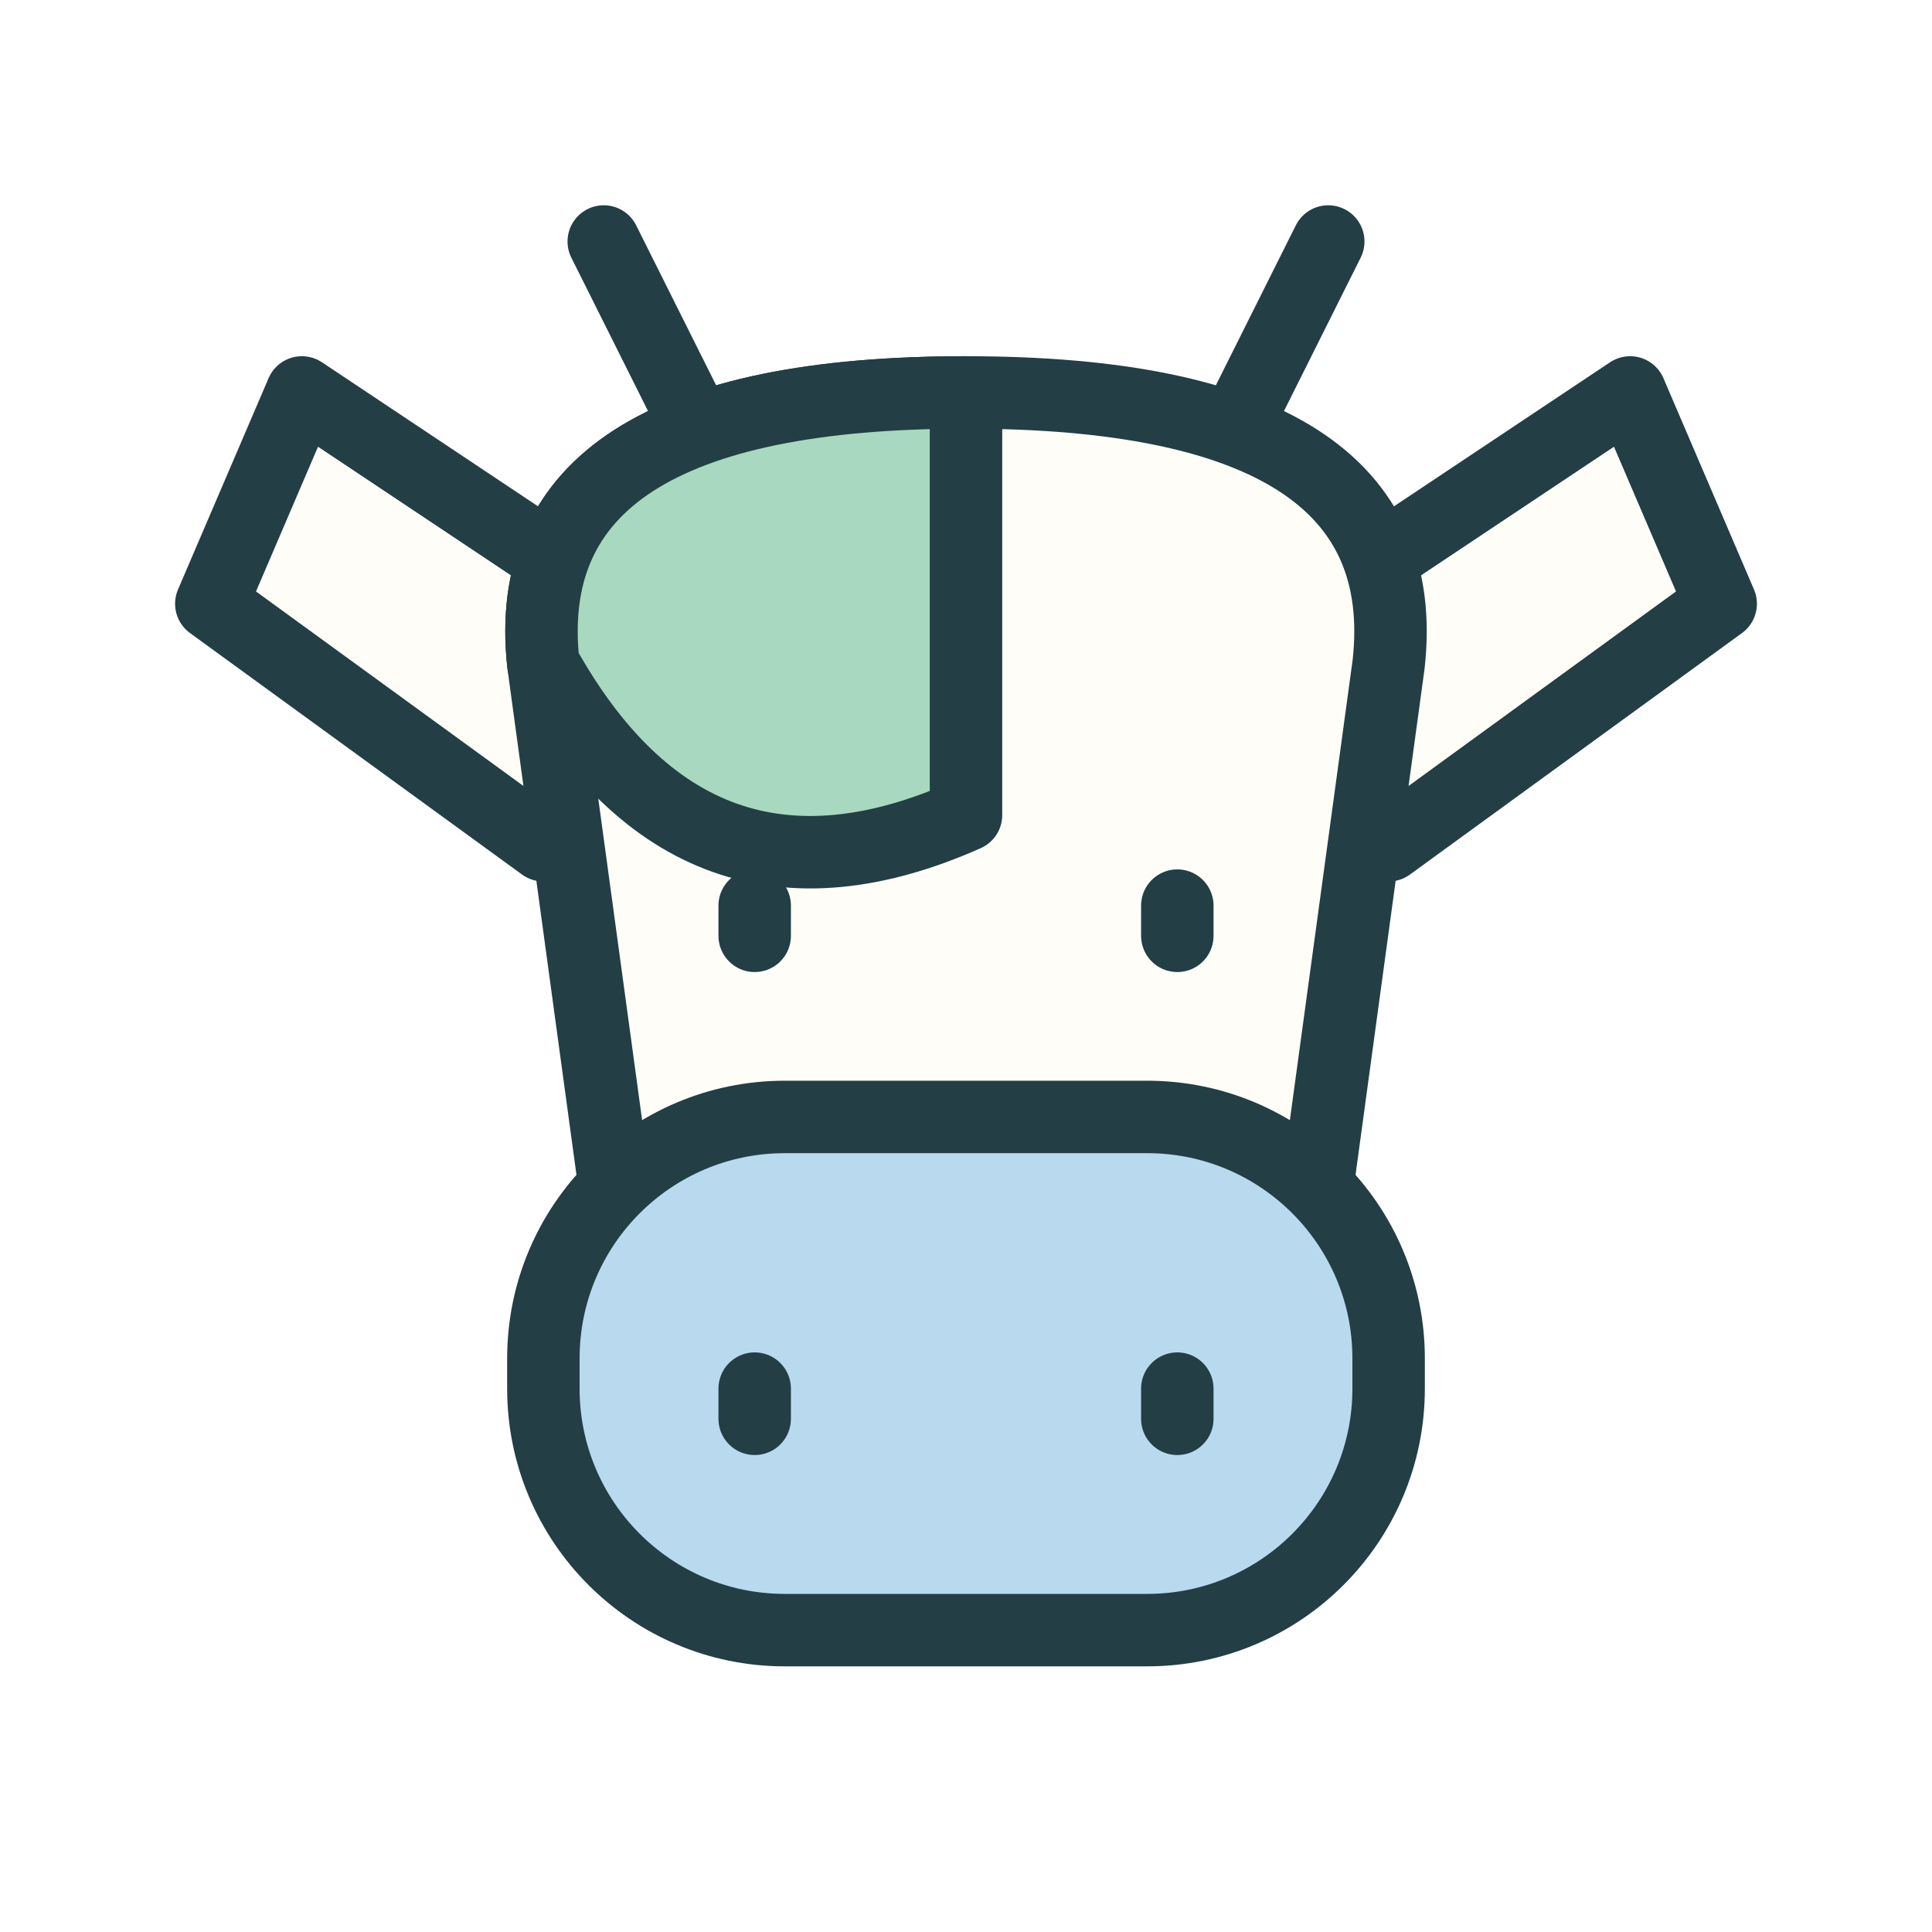
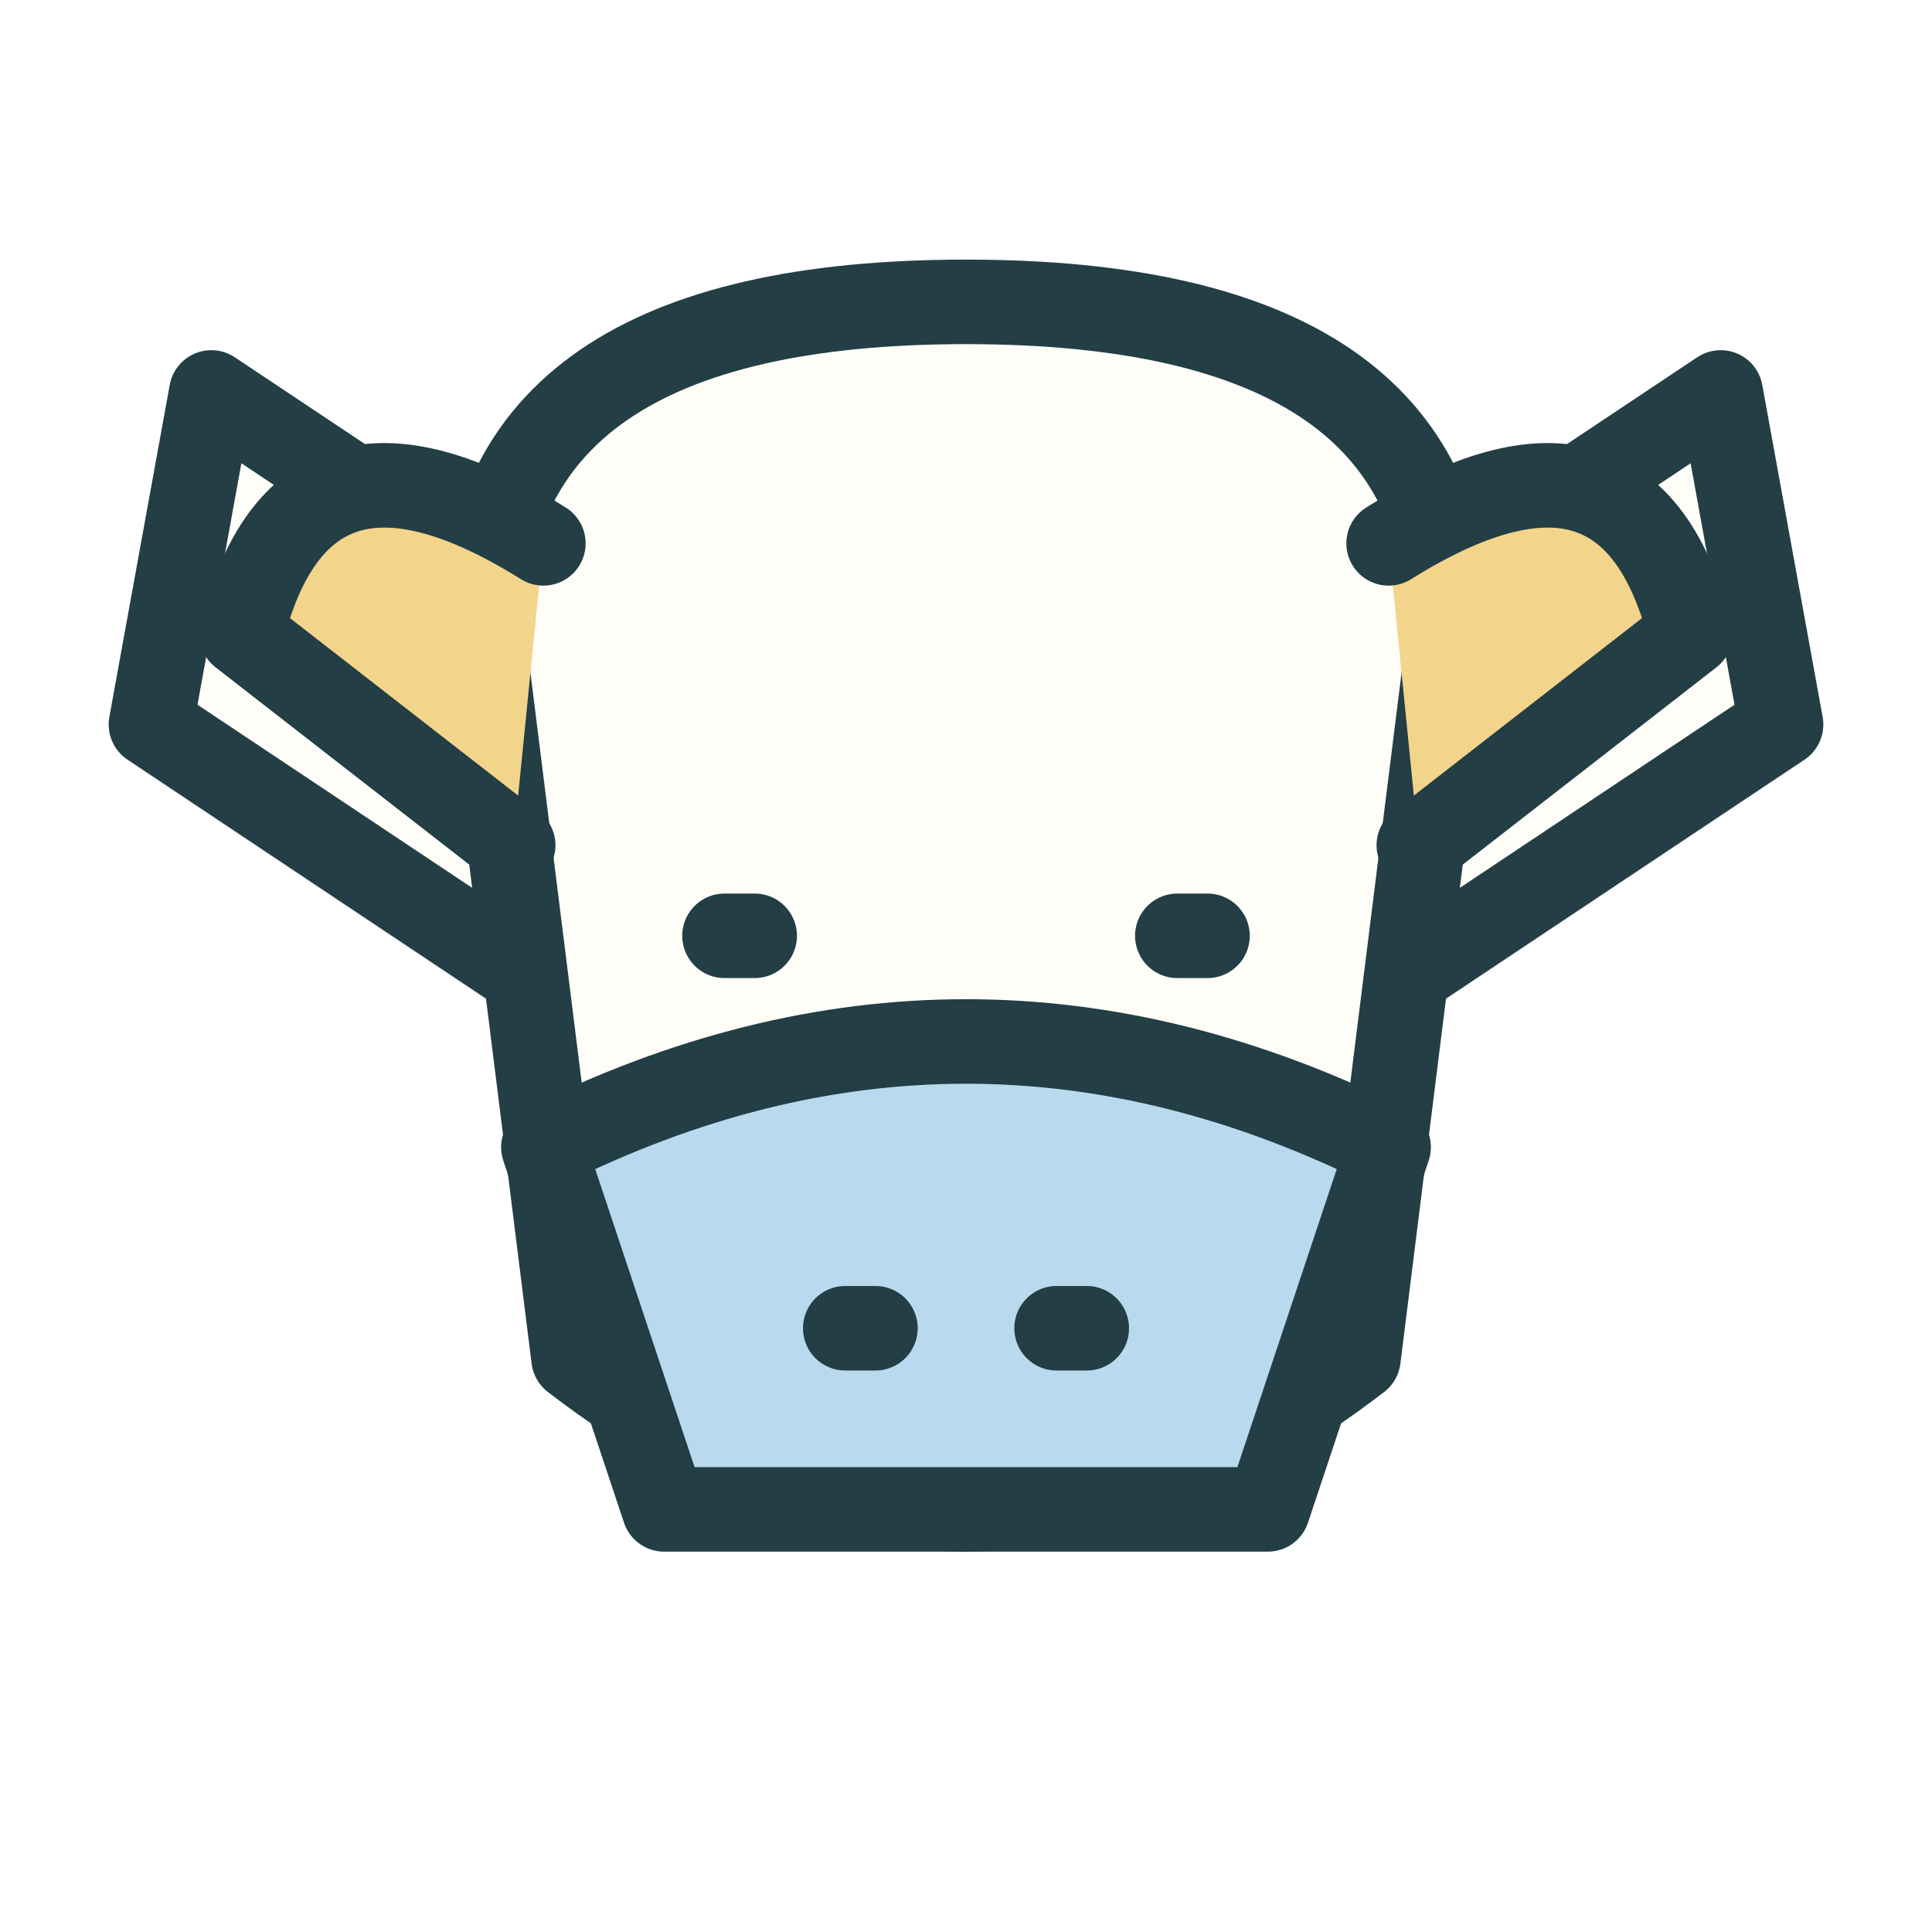
- <svg xmlns="http://www.w3.org/2000/svg" width="64" height="64" viewBox="0 0 64 64">
-   <g fill="none" stroke="#233E45" stroke-width="2.4" stroke-linecap="round" stroke-linejoin="round">
-     <path fill="#FFFDF7" d="M19 19 10 13l-3 7 11 8M45 19l9-6 3 7-11 8" />
-     <path fill="#FFFDF7" d="M18 22q-1-9 14-9t14 9l-3 22H21Z" />
-     <path fill="#A8D8BF" d="M18 22q-1-9 14-9v14q-9 4-14-5Z" />
-     <path d="m23 14-3-6m21 6 3-6" />
-     <rect x="18" y="37" width="28" height="17" rx="8" fill="#B9D9EE" />
-     <path d="M25 46v1m14-1v1M25 30v1m14-1v1" />
+ <svg xmlns="http://www.w3.org/2000/svg" viewBox="0 0 64 64" width="64" height="64">
+   <g fill="none" stroke="#233E45" stroke-width="2.8" stroke-linejoin="round" stroke-linecap="round">
+     <path fill="#FFFDF7" d="M16 19 7 13 5 24l12 8m31-13 9-6 2 11-12 8" />
+     <path fill="#FFFDF7" d="M16 21q0-11 16-11t16 11l-3 24q-13 10-26 0Z" />
+     <path fill="#B9D9EE" d="M18 38q14-7 28 0l-4 12H22Z" />
+     <path d="M24 31h1m14 0h1M28 44h1m6 0h1" />
+     <path fill="#F3D48B" d="M18 18q-8-5-10 3l9 7m29-10q8-5 10 3l-9 7" />
  </g>
</svg>
